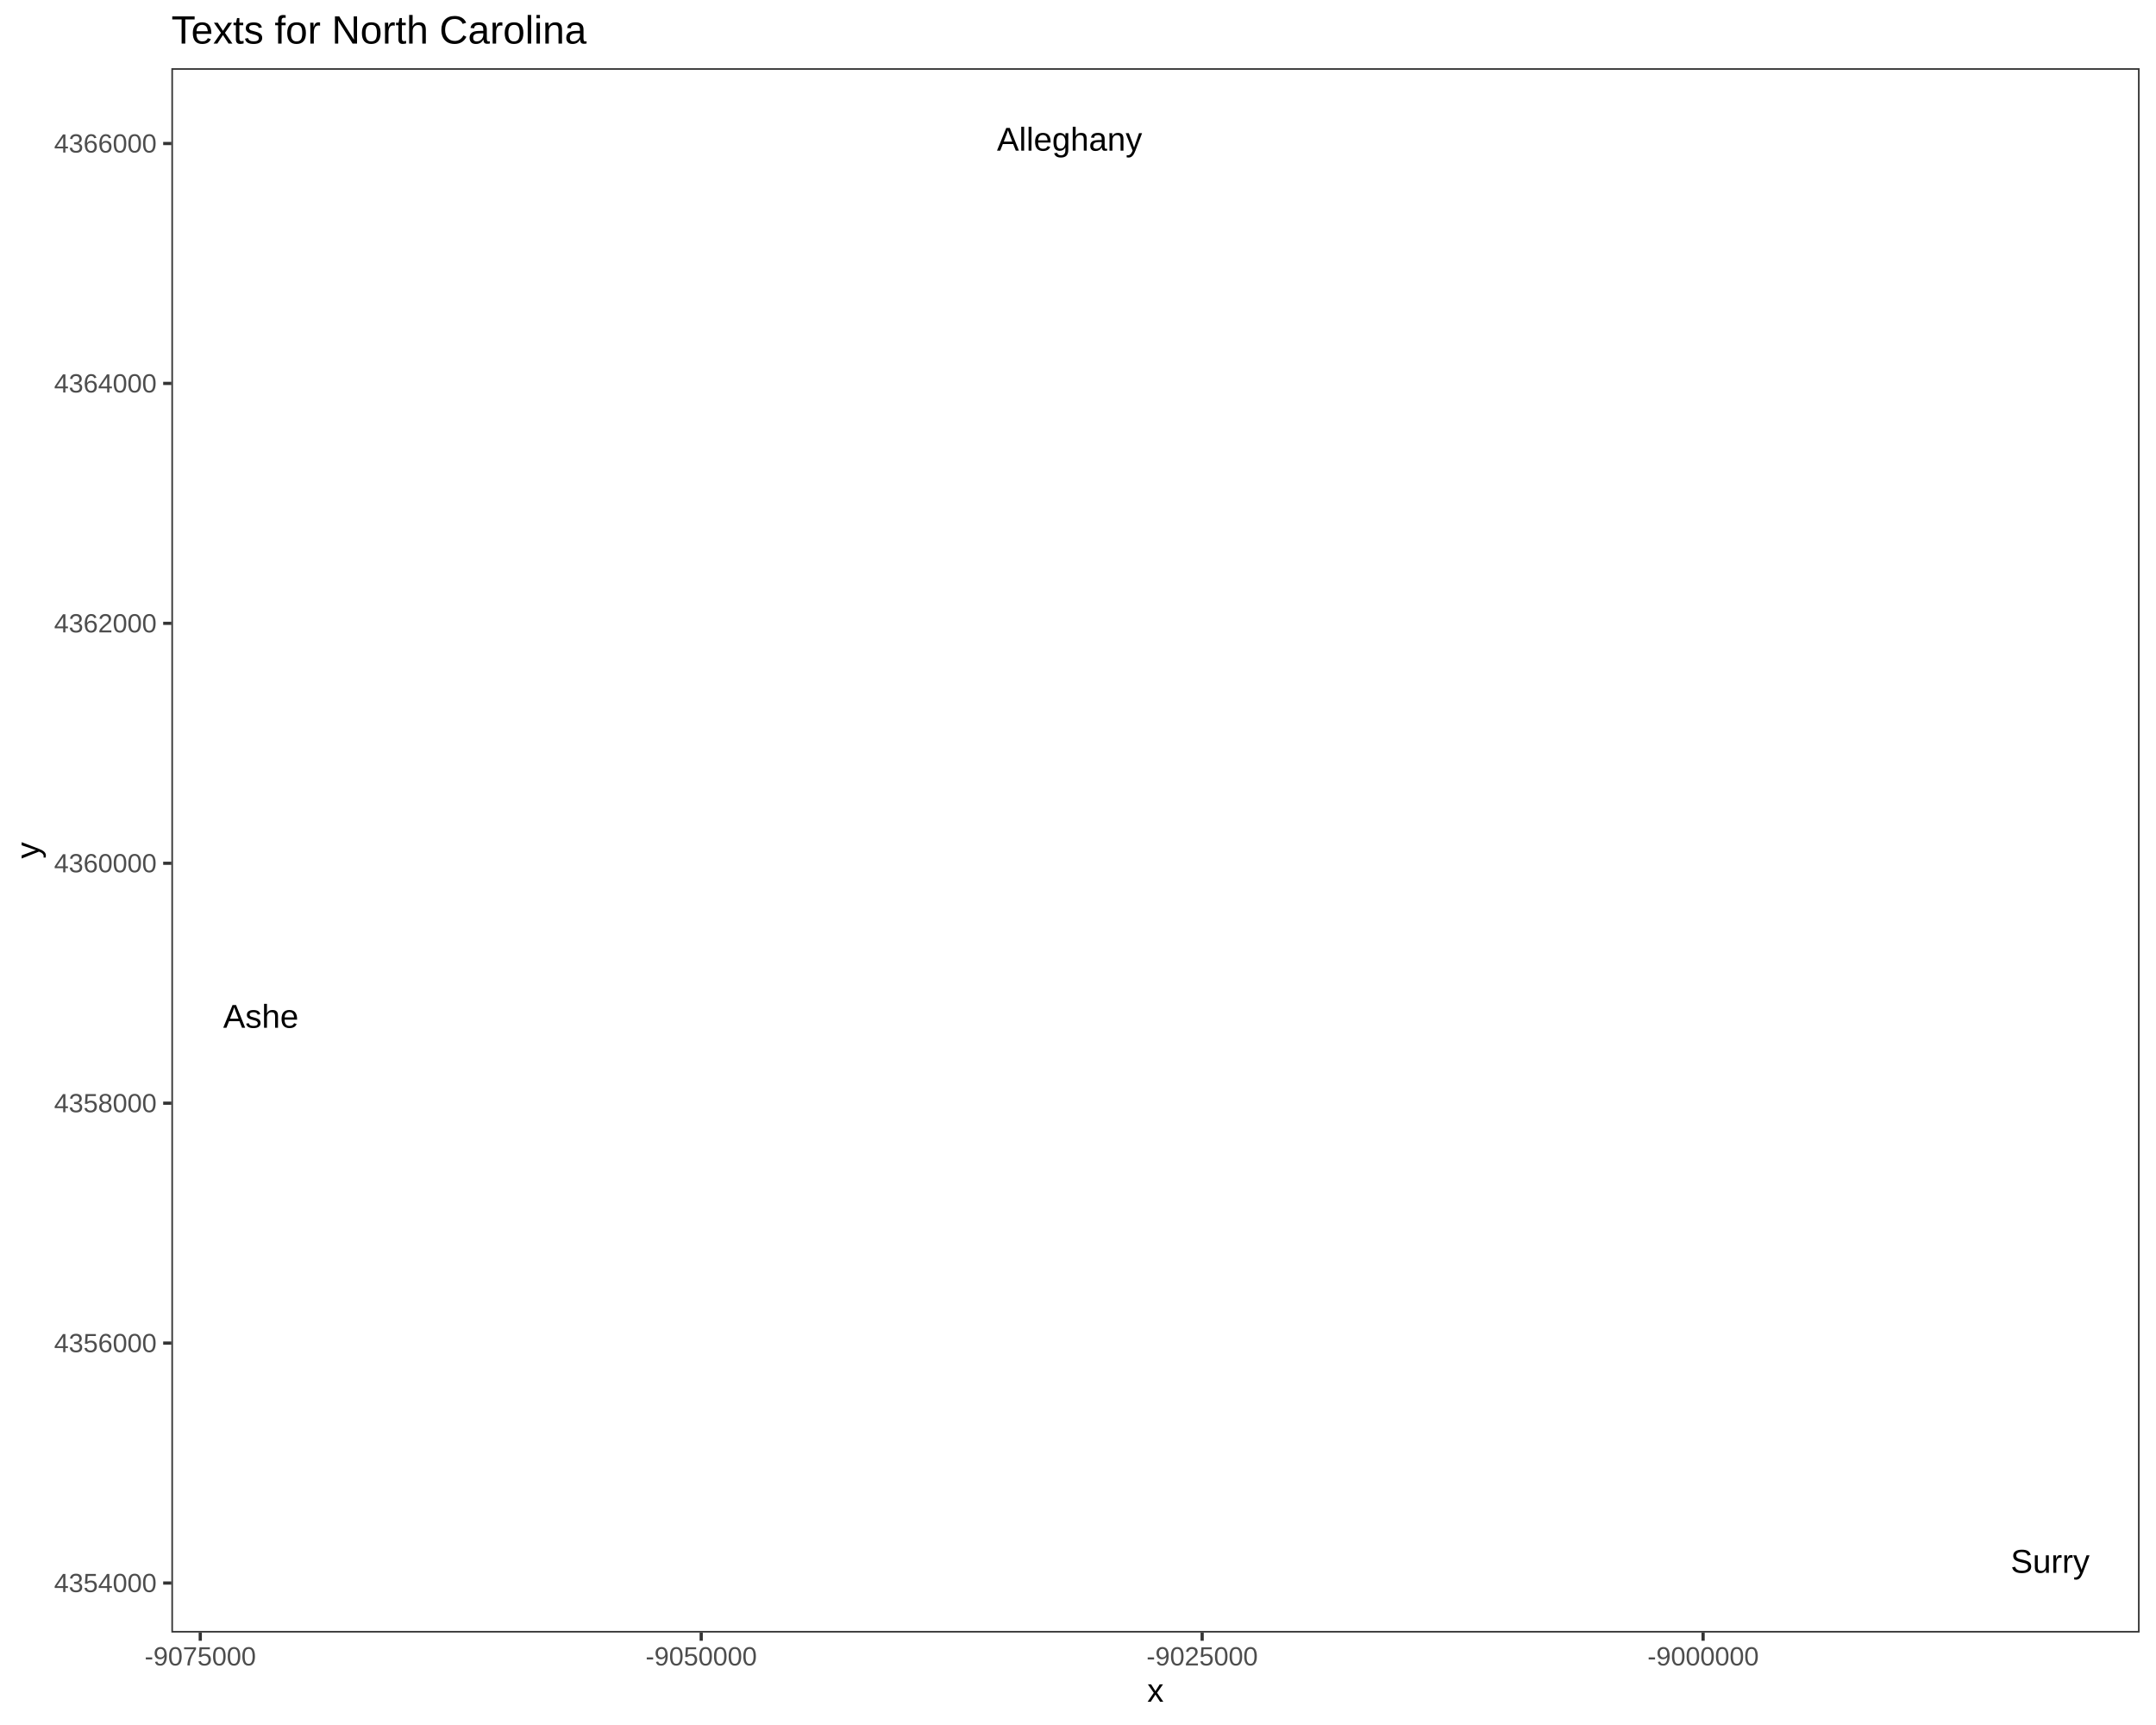
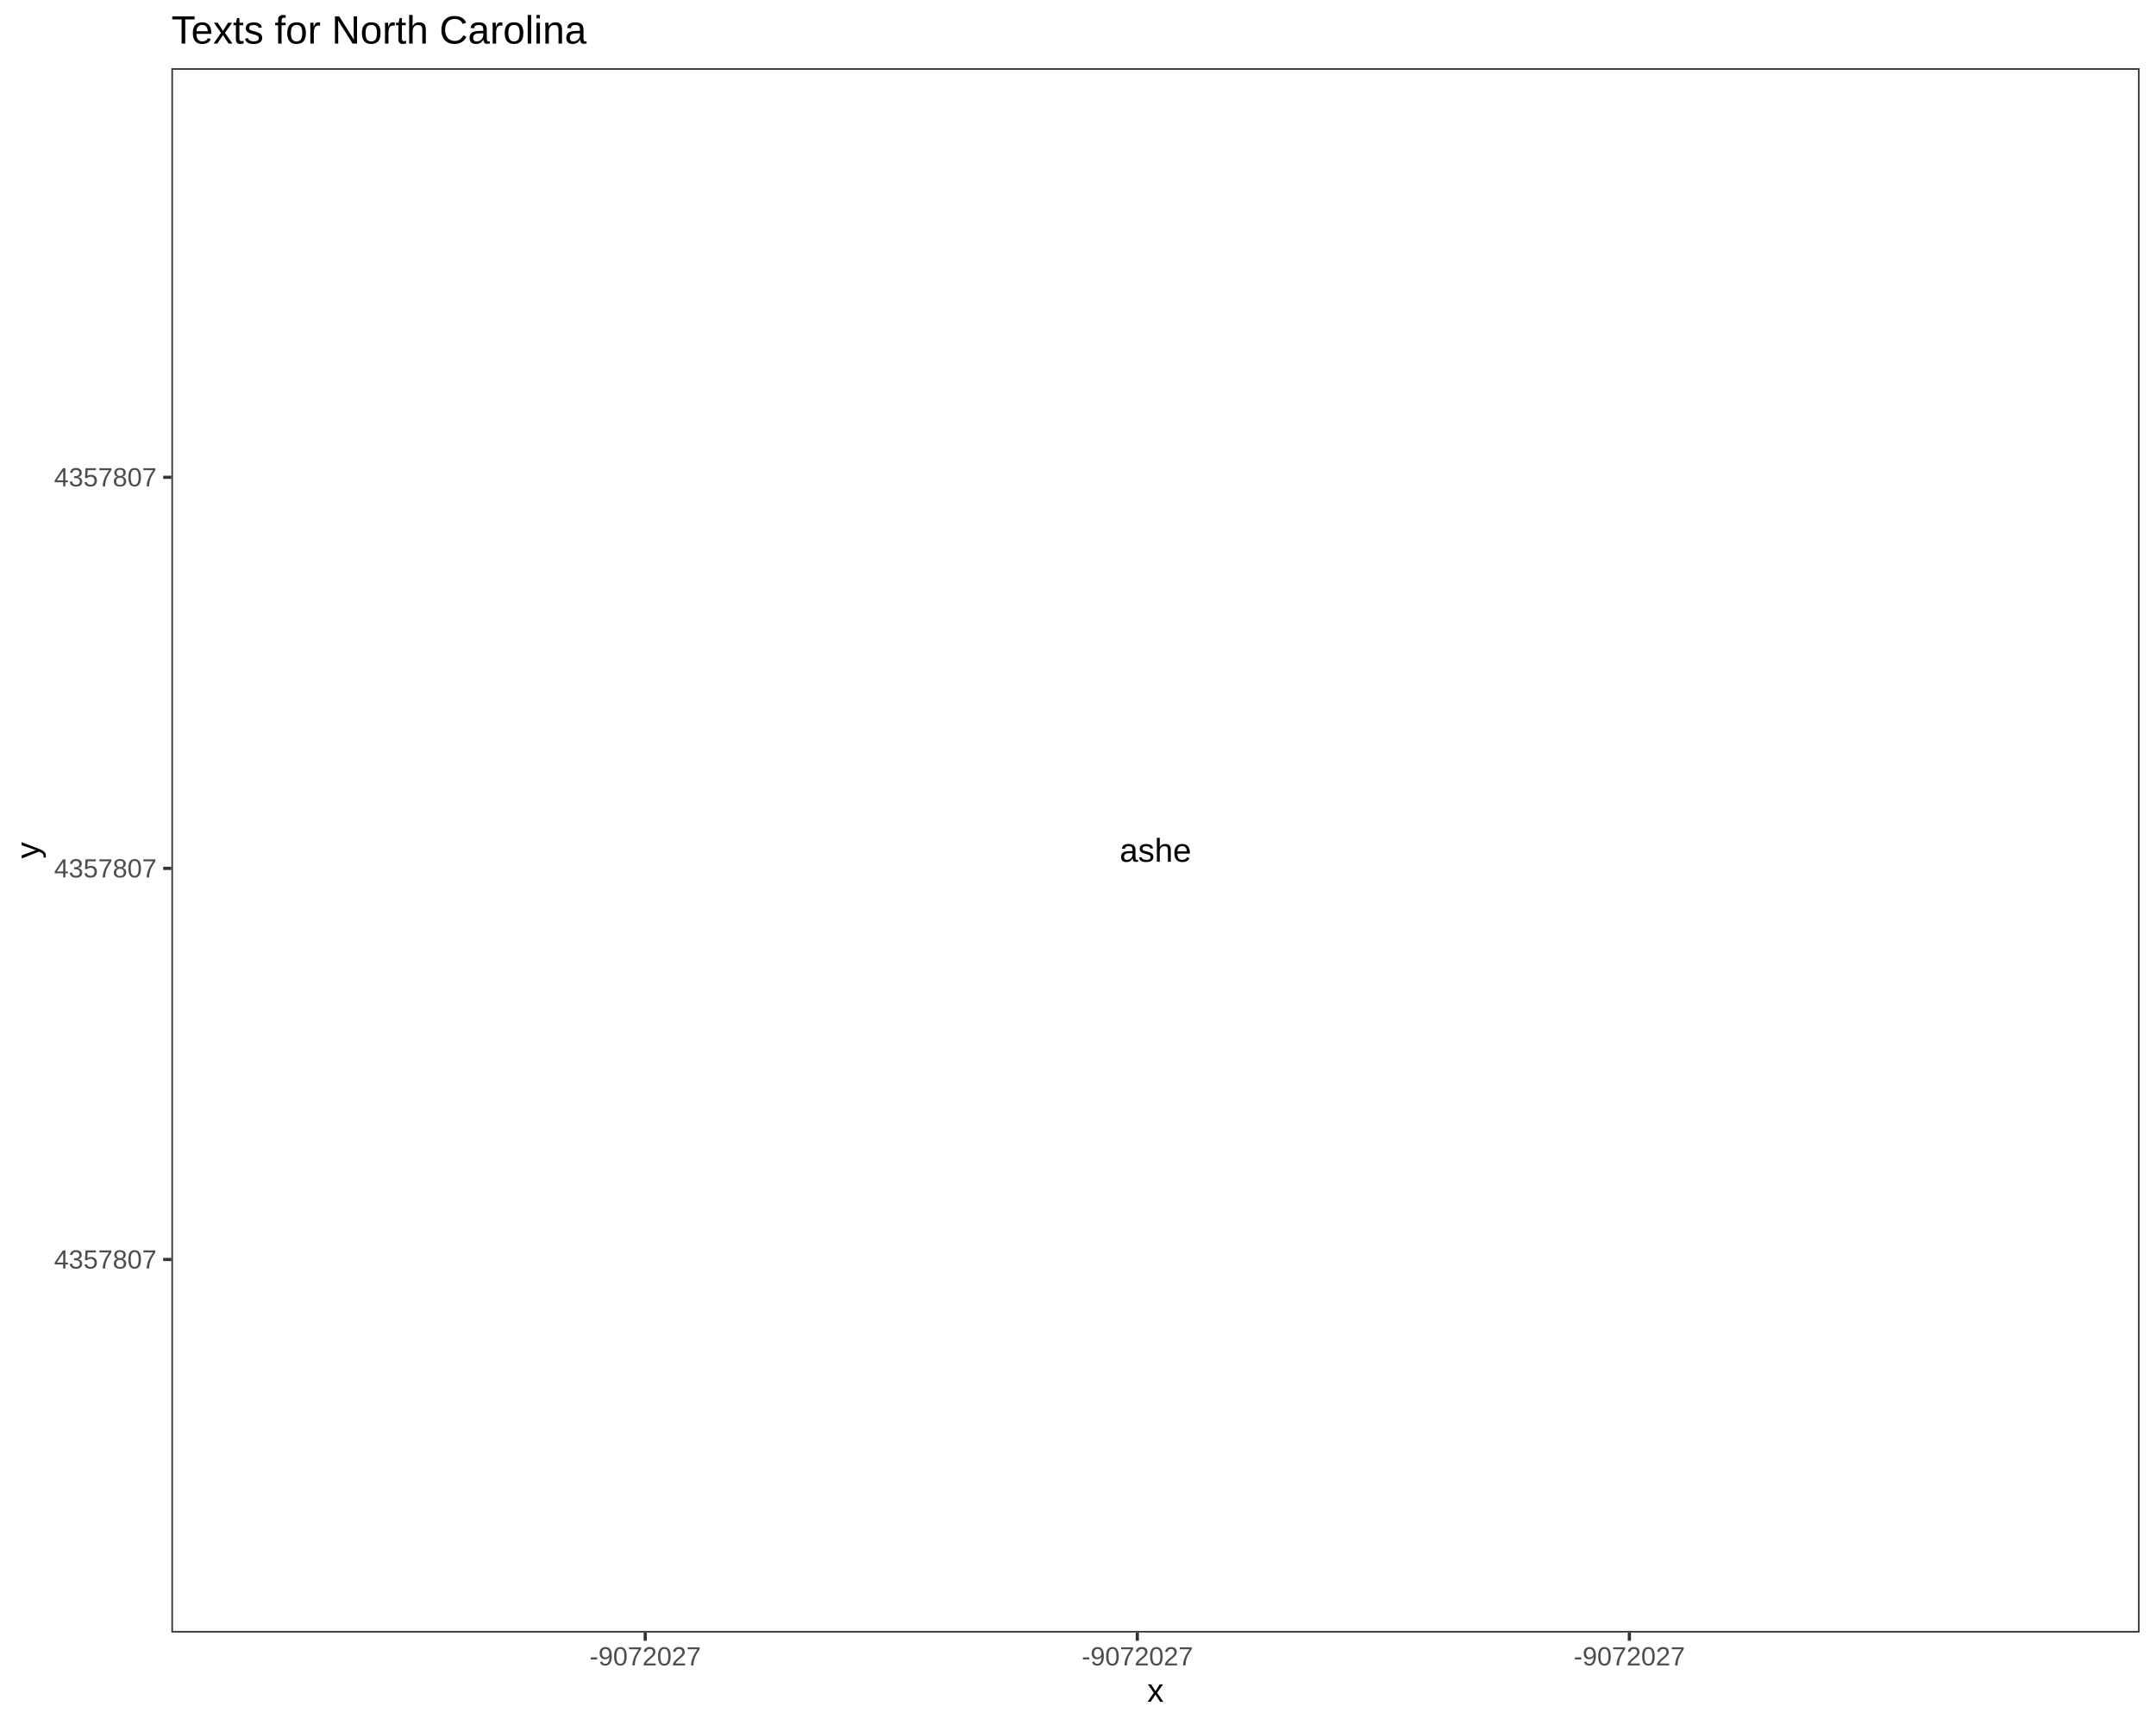
<svg xmlns="http://www.w3.org/2000/svg" viewBox="0 0 720.00 576.00">
  <defs>
    <style type="text/css">
    line, polyline, polygon, path, rect, circle {
      fill: none;
      stroke: #000000;
      stroke-linecap: round;
      stroke-linejoin: round;
      stroke-miterlimit: 10.00;
    }
  </style>
  </defs>
  <rect width="100%" height="100%" style="stroke: none; fill: #FFFFFF;" />
  <rect x="0.00" y="0.00" width="720.00" height="576.00" style="stroke-width: 1.07; stroke: #FFFFFF; fill: #FFFFFF;" />
  <defs>
    <clipPath id="cpNTcuMjN8NzE0LjUyfDU0NS4xM3wyMi43Nw==">
      <rect x="57.23" y="22.77" width="657.29" height="522.36" />
    </clipPath>
  </defs>
  <rect x="57.23" y="22.77" width="657.29" height="522.36" style="stroke-width: 1.07; stroke: none; fill: #FFFFFF;" clip-path="url(#cpNTcuMjN8NzE0LjUyfDU0NS4xM3wyMi43Nw==)" />
  <g clip-path="url(#cpNTcuMjN8NzE0LjUyfDU0NS4xM3wyMi43Nw==)">
-     <text x="74.53" y="343.19" style="font-size: 11.04px; font-family: Liberation Sans;" textLength="25.16px" lengthAdjust="spacingAndGlyphs">Ashe</text>
-   </g>
-   <g clip-path="url(#cpNTcuMjN8NzE0LjUyfDU0NS4xM3wyMi43Nw==)">
-     <text x="332.93" y="50.31" style="font-size: 11.04px; font-family: Liberation Sans;" textLength="48.48px" lengthAdjust="spacingAndGlyphs">Alleghany</text>
-   </g>
-   <g clip-path="url(#cpNTcuMjN8NzE0LjUyfDU0NS4xM3wyMi43Nw==)">
-     <text x="671.46" y="525.18" style="font-size: 11.04px; font-family: Liberation Sans;" textLength="26.36px" lengthAdjust="spacingAndGlyphs">Surry</text>
+     <text x="373.91" y="287.75" style="font-size: 11.04px; font-family: Liberation Sans;" textLength="23.94px" lengthAdjust="spacingAndGlyphs">ashe</text>
  </g>
  <rect x="57.23" y="22.77" width="657.29" height="522.36" style="stroke-width: 1.07; stroke: #333333;" clip-path="url(#cpNTcuMjN8NzE0LjUyfDU0NS4xM3wyMi43Nw==)" />
  <defs>
    <clipPath id="cpMC4wMHw3MjAuMDB8NTc2LjAwfDAuMDA=">
      <rect x="0.00" y="0.00" width="720.00" height="576.00" />
    </clipPath>
  </defs>
  <g clip-path="url(#cpMC4wMHw3MjAuMDB8NTc2LjAwfDAuMDA=)">
-     <text x="18.06" y="531.62" style="font-size: 8.80px; fill: #4D4D4D; font-family: Liberation Sans;" textLength="34.23px" lengthAdjust="spacingAndGlyphs">4354000</text>
+     <text x="18.06" y="423.58" style="font-size: 8.80px; fill: #4D4D4D; font-family: Liberation Sans;" textLength="34.23px" lengthAdjust="spacingAndGlyphs">4357807</text>
  </g>
  <g clip-path="url(#cpMC4wMHw3MjAuMDB8NTc2LjAwfDAuMDA=)">
-     <text x="18.06" y="451.51" style="font-size: 8.80px; fill: #4D4D4D; font-family: Liberation Sans;" textLength="34.23px" lengthAdjust="spacingAndGlyphs">4356000</text>
+     <text x="18.06" y="292.99" style="font-size: 8.80px; fill: #4D4D4D; font-family: Liberation Sans;" textLength="34.23px" lengthAdjust="spacingAndGlyphs">4357807</text>
  </g>
  <g clip-path="url(#cpMC4wMHw3MjAuMDB8NTc2LjAwfDAuMDA=)">
-     <text x="18.06" y="371.39" style="font-size: 8.80px; fill: #4D4D4D; font-family: Liberation Sans;" textLength="34.23px" lengthAdjust="spacingAndGlyphs">4358000</text>
+     <text x="18.06" y="162.40" style="font-size: 8.80px; fill: #4D4D4D; font-family: Liberation Sans;" textLength="34.23px" lengthAdjust="spacingAndGlyphs">4357807</text>
+   </g>
+   <polyline points="54.49,420.55 57.23,420.55 " style="stroke-width: 1.07; stroke: #333333; stroke-linecap: butt;" clip-path="url(#cpMC4wMHw3MjAuMDB8NTc2LjAwfDAuMDA=)" />
+   <polyline points="54.49,289.96 57.23,289.96 " style="stroke-width: 1.07; stroke: #333333; stroke-linecap: butt;" clip-path="url(#cpMC4wMHw3MjAuMDB8NTc2LjAwfDAuMDA=)" />
+   <polyline points="54.49,159.37 57.23,159.37 " style="stroke-width: 1.07; stroke: #333333; stroke-linecap: butt;" clip-path="url(#cpMC4wMHw3MjAuMDB8NTc2LjAwfDAuMDA=)" />
+   <polyline points="215.48,547.87 215.48,545.13 " style="stroke-width: 1.07; stroke: #333333; stroke-linecap: butt;" clip-path="url(#cpMC4wMHw3MjAuMDB8NTc2LjAwfDAuMDA=)" />
+   <polyline points="379.81,547.87 379.81,545.13 " style="stroke-width: 1.07; stroke: #333333; stroke-linecap: butt;" clip-path="url(#cpMC4wMHw3MjAuMDB8NTc2LjAwfDAuMDA=)" />
+   <polyline points="544.13,547.87 544.13,545.13 " style="stroke-width: 1.07; stroke: #333333; stroke-linecap: butt;" clip-path="url(#cpMC4wMHw3MjAuMDB8NTc2LjAwfDAuMDA=)" />
+   <g clip-path="url(#cpMC4wMHw3MjAuMDB8NTc2LjAwfDAuMDA=)">
+     <text x="196.91" y="556.11" style="font-size: 8.80px; fill: #4D4D4D; font-family: Liberation Sans;" textLength="37.16px" lengthAdjust="spacingAndGlyphs">-9072027</text>
  </g>
  <g clip-path="url(#cpMC4wMHw3MjAuMDB8NTc2LjAwfDAuMDA=)">
-     <text x="18.06" y="291.28" style="font-size: 8.80px; fill: #4D4D4D; font-family: Liberation Sans;" textLength="34.23px" lengthAdjust="spacingAndGlyphs">4360000</text>
+     <text x="361.23" y="556.11" style="font-size: 8.80px; fill: #4D4D4D; font-family: Liberation Sans;" textLength="37.16px" lengthAdjust="spacingAndGlyphs">-9072027</text>
  </g>
  <g clip-path="url(#cpMC4wMHw3MjAuMDB8NTc2LjAwfDAuMDA=)">
-     <text x="18.06" y="211.17" style="font-size: 8.80px; fill: #4D4D4D; font-family: Liberation Sans;" textLength="34.23px" lengthAdjust="spacingAndGlyphs">4362000</text>
-   </g>
-   <g clip-path="url(#cpMC4wMHw3MjAuMDB8NTc2LjAwfDAuMDA=)">
-     <text x="18.06" y="131.05" style="font-size: 8.80px; fill: #4D4D4D; font-family: Liberation Sans;" textLength="34.23px" lengthAdjust="spacingAndGlyphs">4364000</text>
-   </g>
-   <g clip-path="url(#cpMC4wMHw3MjAuMDB8NTc2LjAwfDAuMDA=)">
-     <text x="18.06" y="50.94" style="font-size: 8.80px; fill: #4D4D4D; font-family: Liberation Sans;" textLength="34.23px" lengthAdjust="spacingAndGlyphs">4366000</text>
-   </g>
-   <polyline points="54.49,528.60 57.23,528.60 " style="stroke-width: 1.07; stroke: #333333; stroke-linecap: butt;" clip-path="url(#cpMC4wMHw3MjAuMDB8NTc2LjAwfDAuMDA=)" />
-   <polyline points="54.49,448.48 57.23,448.48 " style="stroke-width: 1.07; stroke: #333333; stroke-linecap: butt;" clip-path="url(#cpMC4wMHw3MjAuMDB8NTc2LjAwfDAuMDA=)" />
-   <polyline points="54.49,368.37 57.23,368.37 " style="stroke-width: 1.07; stroke: #333333; stroke-linecap: butt;" clip-path="url(#cpMC4wMHw3MjAuMDB8NTc2LjAwfDAuMDA=)" />
-   <polyline points="54.49,288.26 57.23,288.26 " style="stroke-width: 1.07; stroke: #333333; stroke-linecap: butt;" clip-path="url(#cpMC4wMHw3MjAuMDB8NTc2LjAwfDAuMDA=)" />
-   <polyline points="54.49,208.14 57.23,208.14 " style="stroke-width: 1.07; stroke: #333333; stroke-linecap: butt;" clip-path="url(#cpMC4wMHw3MjAuMDB8NTc2LjAwfDAuMDA=)" />
-   <polyline points="54.49,128.03 57.23,128.03 " style="stroke-width: 1.07; stroke: #333333; stroke-linecap: butt;" clip-path="url(#cpMC4wMHw3MjAuMDB8NTc2LjAwfDAuMDA=)" />
-   <polyline points="54.49,47.92 57.23,47.92 " style="stroke-width: 1.07; stroke: #333333; stroke-linecap: butt;" clip-path="url(#cpMC4wMHw3MjAuMDB8NTc2LjAwfDAuMDA=)" />
-   <polyline points="66.88,547.87 66.88,545.13 " style="stroke-width: 1.07; stroke: #333333; stroke-linecap: butt;" clip-path="url(#cpMC4wMHw3MjAuMDB8NTc2LjAwfDAuMDA=)" />
-   <polyline points="234.17,547.87 234.17,545.13 " style="stroke-width: 1.07; stroke: #333333; stroke-linecap: butt;" clip-path="url(#cpMC4wMHw3MjAuMDB8NTc2LjAwfDAuMDA=)" />
-   <polyline points="401.46,547.87 401.46,545.13 " style="stroke-width: 1.07; stroke: #333333; stroke-linecap: butt;" clip-path="url(#cpMC4wMHw3MjAuMDB8NTc2LjAwfDAuMDA=)" />
-   <polyline points="568.75,547.87 568.75,545.13 " style="stroke-width: 1.07; stroke: #333333; stroke-linecap: butt;" clip-path="url(#cpMC4wMHw3MjAuMDB8NTc2LjAwfDAuMDA=)" />
-   <g clip-path="url(#cpMC4wMHw3MjAuMDB8NTc2LjAwfDAuMDA=)">
-     <text x="48.30" y="556.11" style="font-size: 8.80px; fill: #4D4D4D; font-family: Liberation Sans;" textLength="37.16px" lengthAdjust="spacingAndGlyphs">-9075000</text>
-   </g>
-   <g clip-path="url(#cpMC4wMHw3MjAuMDB8NTc2LjAwfDAuMDA=)">
-     <text x="215.59" y="556.11" style="font-size: 8.80px; fill: #4D4D4D; font-family: Liberation Sans;" textLength="37.16px" lengthAdjust="spacingAndGlyphs">-9050000</text>
-   </g>
-   <g clip-path="url(#cpMC4wMHw3MjAuMDB8NTc2LjAwfDAuMDA=)">
-     <text x="382.88" y="556.11" style="font-size: 8.80px; fill: #4D4D4D; font-family: Liberation Sans;" textLength="37.16px" lengthAdjust="spacingAndGlyphs">-9025000</text>
-   </g>
-   <g clip-path="url(#cpMC4wMHw3MjAuMDB8NTc2LjAwfDAuMDA=)">
-     <text x="550.18" y="556.11" style="font-size: 8.80px; fill: #4D4D4D; font-family: Liberation Sans;" textLength="37.16px" lengthAdjust="spacingAndGlyphs">-9000000</text>
+     <text x="525.55" y="556.11" style="font-size: 8.80px; fill: #4D4D4D; font-family: Liberation Sans;" textLength="37.16px" lengthAdjust="spacingAndGlyphs">-9072027</text>
  </g>
  <g clip-path="url(#cpMC4wMHw3MjAuMDB8NTc2LjAwfDAuMDA=)">
    <text x="383.12" y="568.24" style="font-size: 11.00px; font-family: Liberation Sans;" textLength="5.50px" lengthAdjust="spacingAndGlyphs">x</text>
  </g>
  <g clip-path="url(#cpMC4wMHw3MjAuMDB8NTc2LjAwfDAuMDA=)">
    <text transform="translate(13.04,286.70) rotate(-90)" style="font-size: 11.00px; font-family: Liberation Sans;" textLength="5.50px" lengthAdjust="spacingAndGlyphs">y</text>
  </g>
  <g clip-path="url(#cpMC4wMHw3MjAuMDB8NTc2LjAwfDAuMDA=)">
    <text x="57.23" y="14.56" style="font-size: 13.20px; font-family: Liberation Sans;" textLength="138.45px" lengthAdjust="spacingAndGlyphs">Texts for North Carolina</text>
  </g>
</svg>
